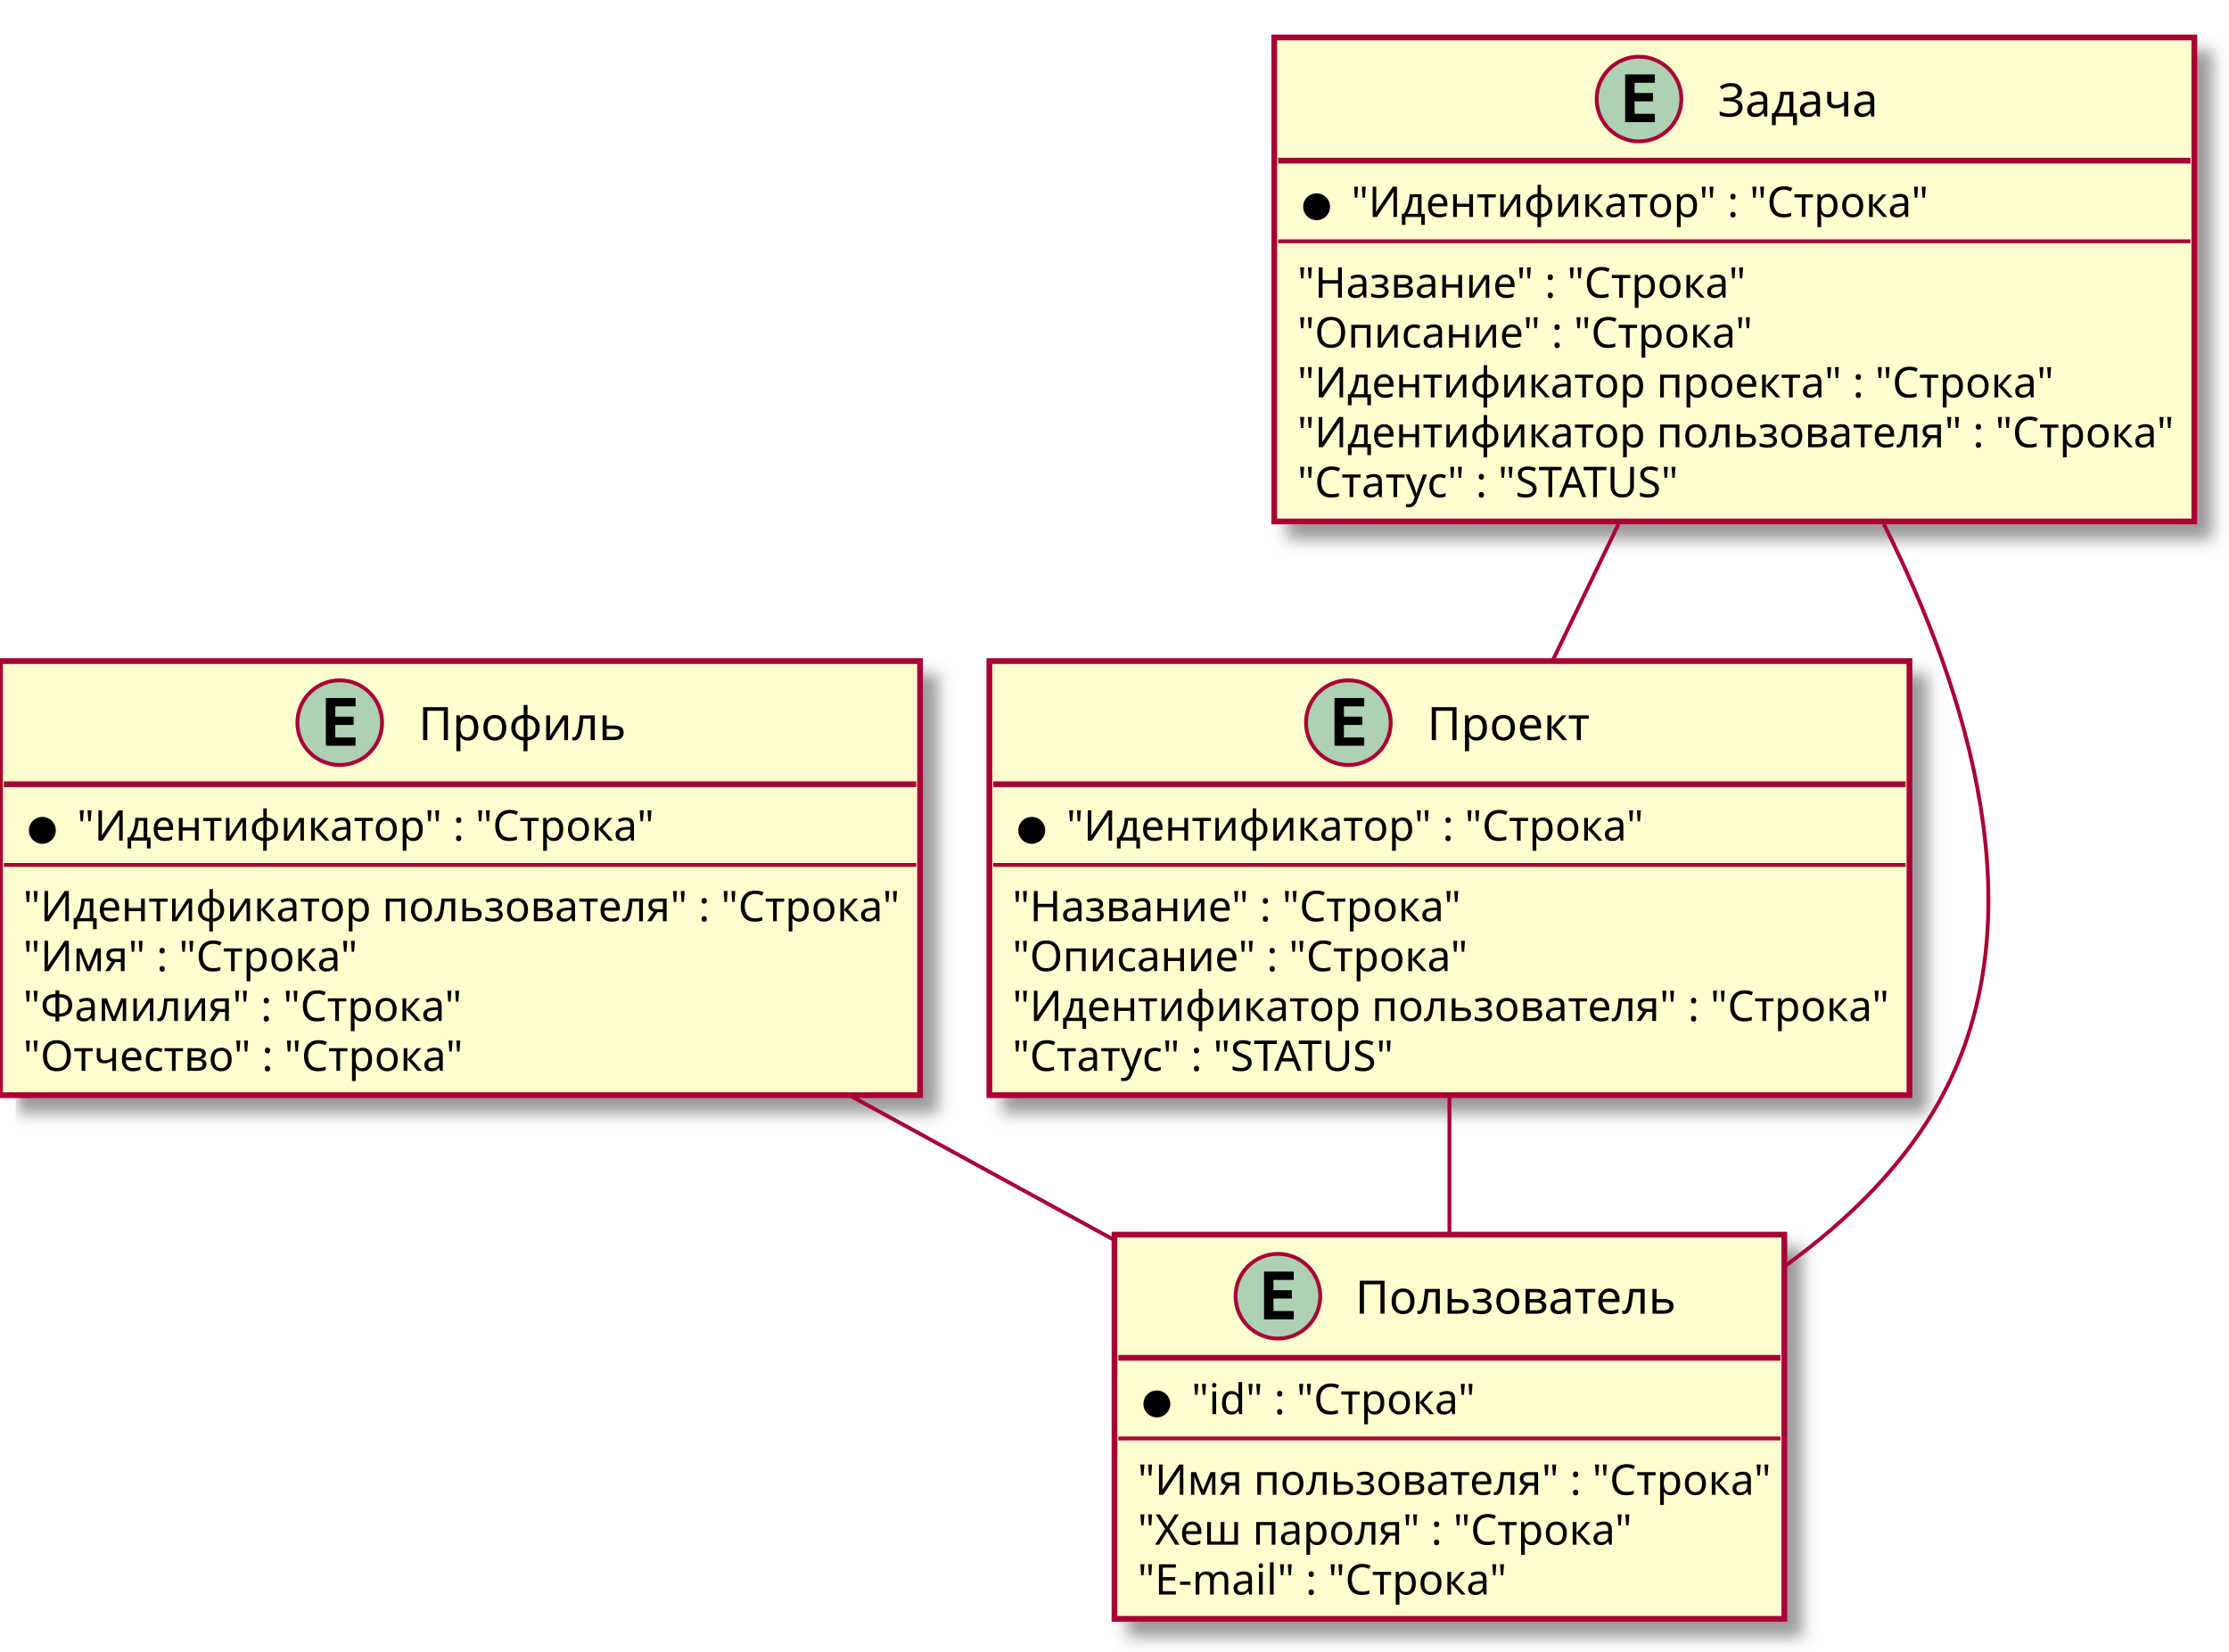
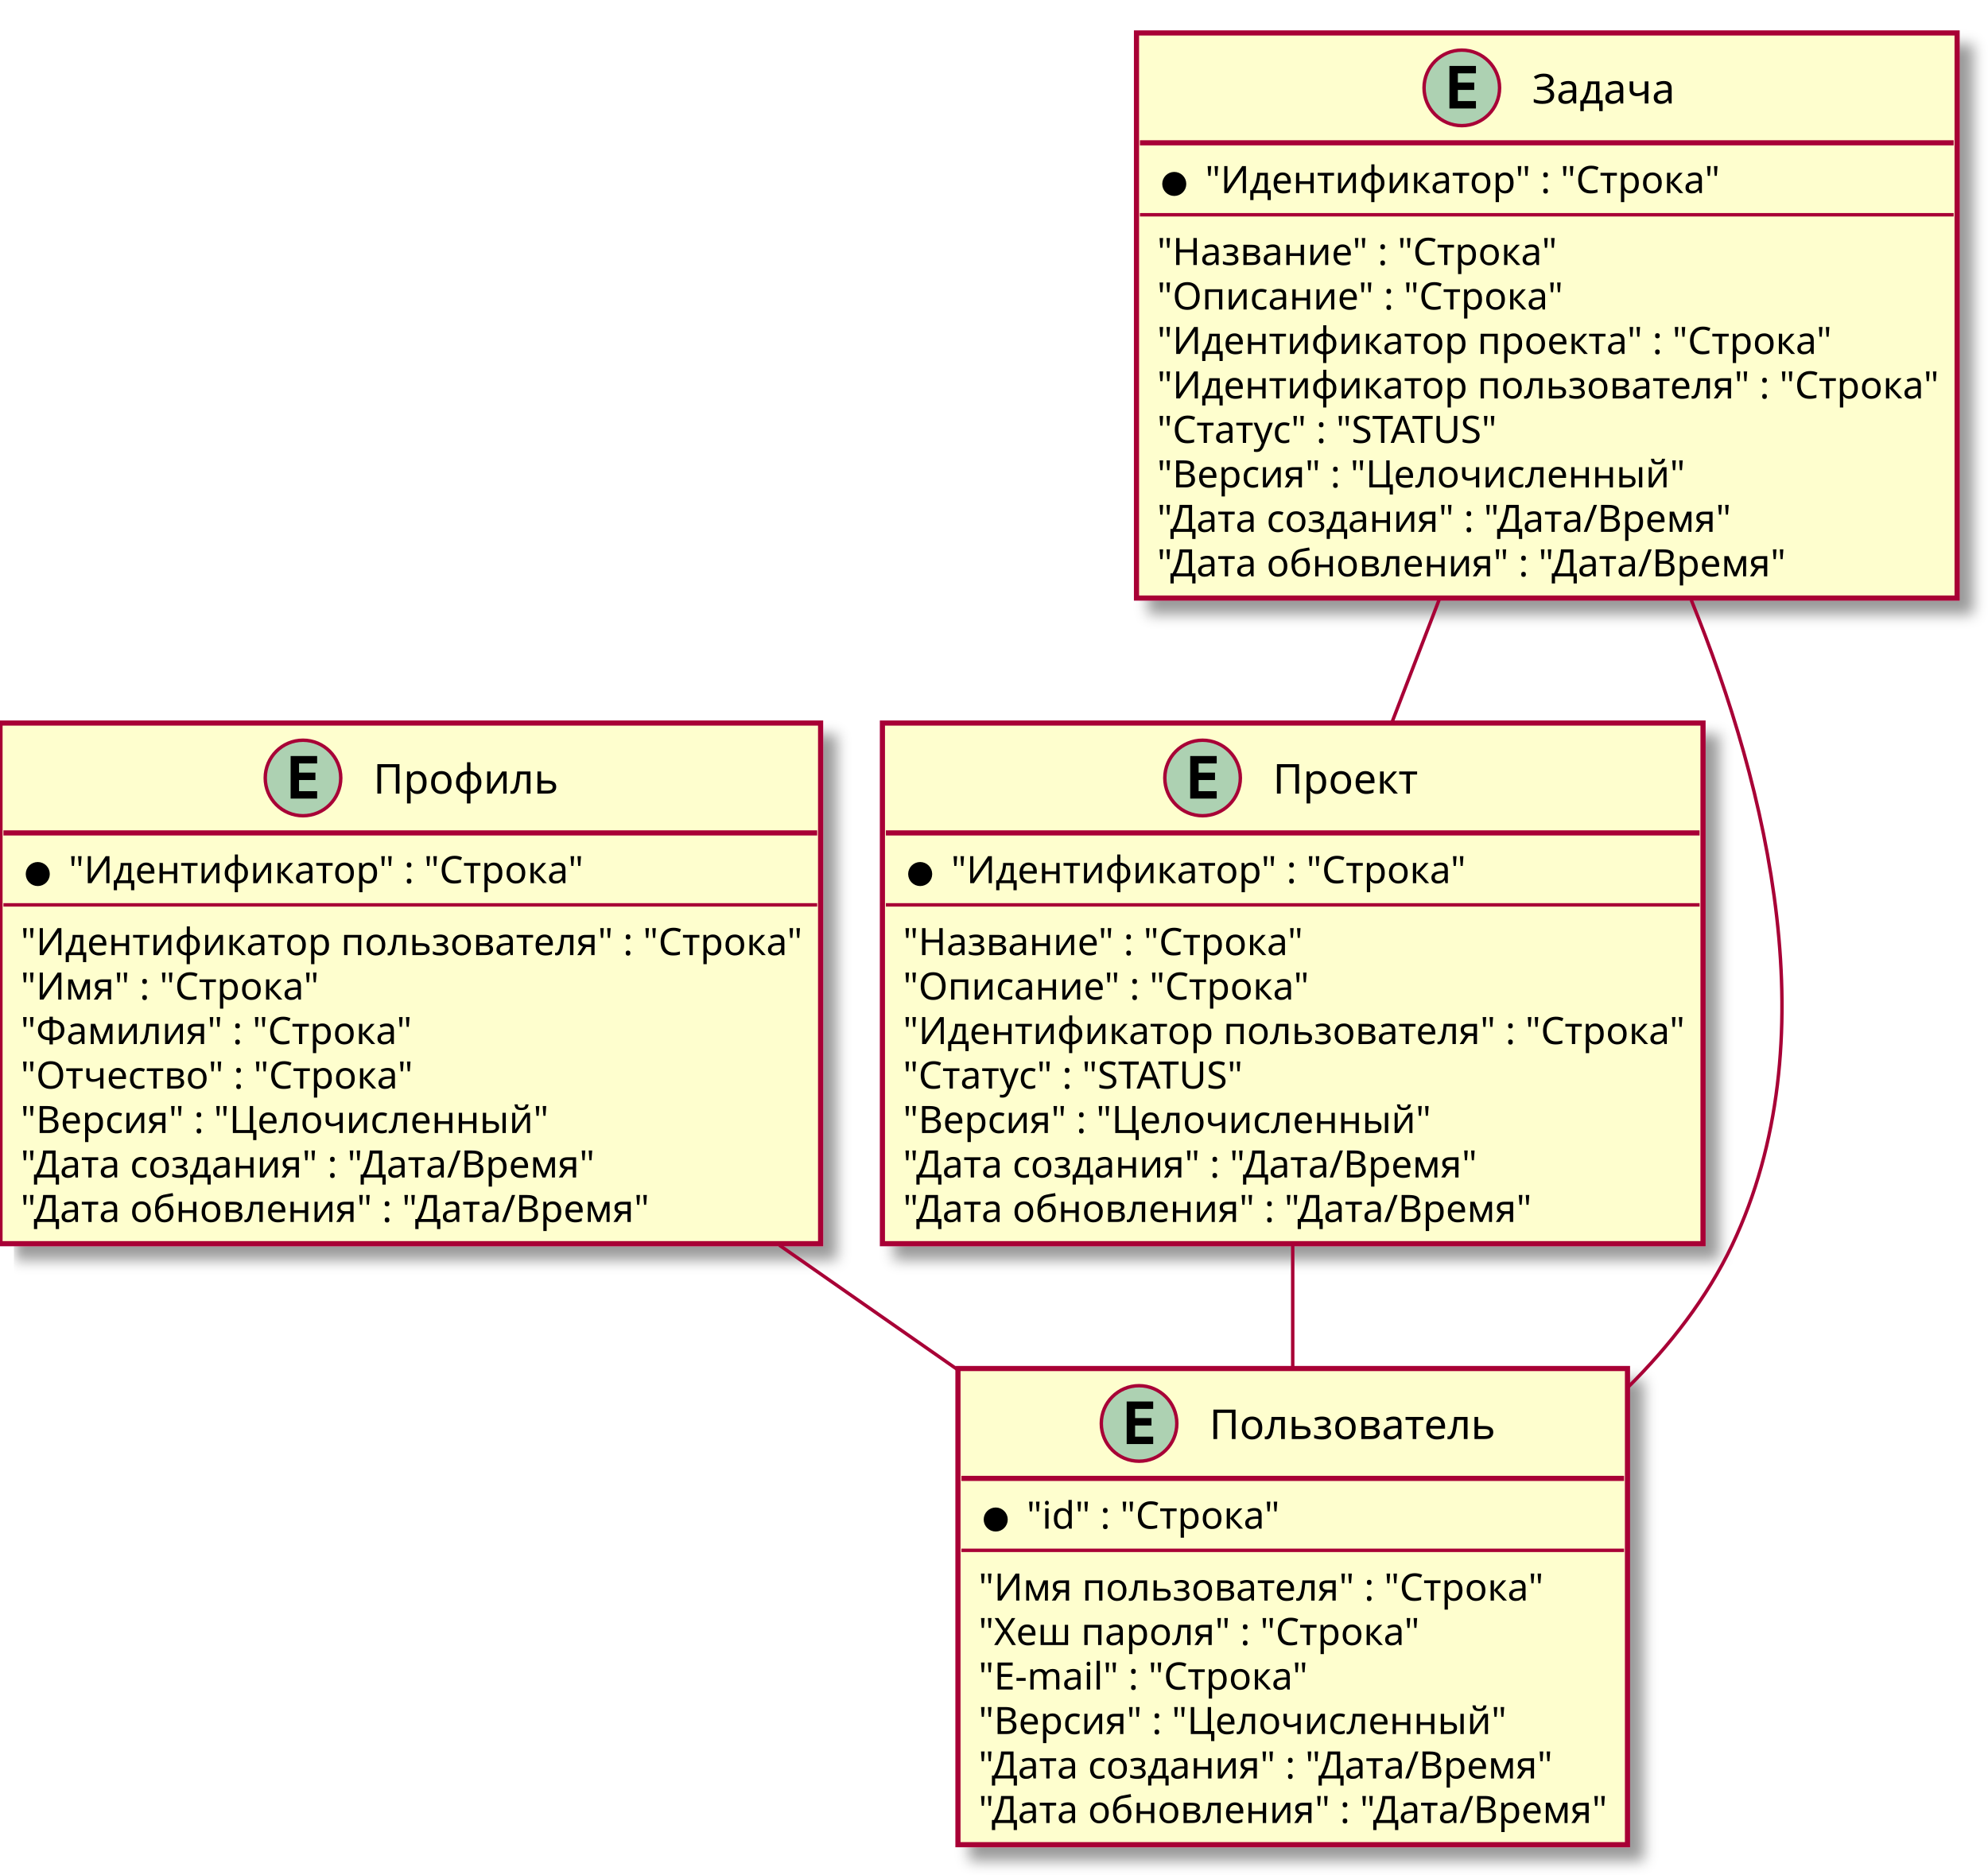
- <svg xmlns="http://www.w3.org/2000/svg" contentScriptType="application/ecmascript" contentStyleType="text/css" height="429px" preserveAspectRatio="none" style="width:579px;height:429px;" version="1.1" viewBox="0 0 579 429" width="579px" zoomAndPan="magnify">
+ <svg xmlns="http://www.w3.org/2000/svg" contentScriptType="application/ecmascript" contentStyleType="text/css" height="546px" preserveAspectRatio="none" style="width:579px;height:546px;" version="1.1" viewBox="0 0 579 546" width="579px" zoomAndPan="magnify">
  <defs>
-     <filter height="300%" id="f506ye0" width="300%" x="-1" y="-1">
+     <filter height="300%" id="fyr3ll8" width="300%" x="-1" y="-1">
      <feGaussianBlur result="blurOut" stdDeviation="2.0" />
      <feColorMatrix in="blurOut" result="blurOut2" type="matrix" values="0 0 0 0 0 0 0 0 0 0 0 0 0 0 0 0 0 0 .4 0" />
      <feOffset dx="4.0" dy="4.0" in="blurOut2" result="blurOut3" />
      <feBlend in="SourceGraphic" in2="blurOut3" mode="normal" />
    </filter>
  </defs>
  <g>
-     <rect fill="#FEFECE" filter="url(#f506ye0)" height="112.775" style="stroke: #A80036; stroke-width: 1.5;" width="239" x="0" y="171.731" />
-     <ellipse cx="88.25" cy="187.731" fill="#ADD1B2" rx="11" ry="11" style="stroke: #A80036; stroke-width: 1.0;" />
-     <path d="M92.364,193.731 L84.644,193.731 L84.644,181.337 L92.364,181.337 L92.364,183.496 L87.093,183.496 L87.093,186.168 L91.866,186.168 L91.866,188.327 L87.093,188.327 L87.093,191.572 L92.364,191.572 Z " />
-     <text fill="#000000" font-family="sans-serif" font-size="12" lengthAdjust="spacingAndGlyphs" textLength="54" x="108.75" y="192.266">Профиль</text>
-     <line style="stroke: #A80036; stroke-width: 1.5;" x1="1" x2="238" y1="203.731" y2="203.731" />
-     <ellipse cx="11" cy="215.708" fill="#000000" rx="3" ry="3" style="stroke: #000000; stroke-width: 1.0;" />
-     <text fill="#000000" font-family="sans-serif" font-size="11" lengthAdjust="spacingAndGlyphs" textLength="151" x="20" y="218.365">"Идентификатор" : "Строка"</text>
-     <line style="stroke: #A80036; stroke-width: 1.0;" x1="1" x2="238" y1="224.685" y2="224.685" />
-     <text fill="#000000" font-family="sans-serif" font-size="11" lengthAdjust="spacingAndGlyphs" textLength="227" x="6" y="239.32">"Идентификатор пользователя" : "Строка"</text>
-     <text fill="#000000" font-family="sans-serif" font-size="11" lengthAdjust="spacingAndGlyphs" textLength="86" x="6" y="252.275">"Имя" : "Строка"</text>
-     <text fill="#000000" font-family="sans-serif" font-size="11" lengthAdjust="spacingAndGlyphs" textLength="112" x="6" y="265.231">"Фамилия" : "Строка"</text>
-     <text fill="#000000" font-family="sans-serif" font-size="11" lengthAdjust="spacingAndGlyphs" textLength="114" x="6" y="278.185">"Отчество" : "Строка"</text>
-     <rect fill="#FEFECE" filter="url(#f506ye0)" height="112.775" style="stroke: #A80036; stroke-width: 1.5;" width="239" x="257" y="171.731" />
-     <ellipse cx="350.25" cy="187.731" fill="#ADD1B2" rx="11" ry="11" style="stroke: #A80036; stroke-width: 1.0;" />
-     <path d="M354.364,193.731 L346.644,193.731 L346.644,181.337 L354.364,181.337 L354.364,183.496 L349.093,183.496 L349.093,186.168 L353.866,186.168 L353.866,188.327 L349.093,188.327 L349.093,191.572 L354.364,191.572 Z " />
-     <text fill="#000000" font-family="sans-serif" font-size="12" lengthAdjust="spacingAndGlyphs" textLength="44" x="370.75" y="192.266">Проект</text>
-     <line style="stroke: #A80036; stroke-width: 1.5;" x1="258" x2="495" y1="203.731" y2="203.731" />
-     <ellipse cx="268" cy="215.708" fill="#000000" rx="3" ry="3" style="stroke: #000000; stroke-width: 1.0;" />
-     <text fill="#000000" font-family="sans-serif" font-size="11" lengthAdjust="spacingAndGlyphs" textLength="151" x="277" y="218.365">"Идентификатор" : "Строка"</text>
-     <line style="stroke: #A80036; stroke-width: 1.0;" x1="258" x2="495" y1="224.685" y2="224.685" />
-     <text fill="#000000" font-family="sans-serif" font-size="11" lengthAdjust="spacingAndGlyphs" textLength="115" x="263" y="239.32">"Название" : "Строка"</text>
-     <text fill="#000000" font-family="sans-serif" font-size="11" lengthAdjust="spacingAndGlyphs" textLength="119" x="263" y="252.275">"Описание" : "Строка"</text>
-     <text fill="#000000" font-family="sans-serif" font-size="11" lengthAdjust="spacingAndGlyphs" textLength="227" x="263" y="265.231">"Идентификатор пользователя" : "Строка"</text>
-     <text fill="#000000" font-family="sans-serif" font-size="11" lengthAdjust="spacingAndGlyphs" textLength="103" x="263" y="278.185">"Статус" : "STATUS"</text>
-     <rect fill="#FEFECE" filter="url(#f506ye0)" height="125.731" style="stroke: #A80036; stroke-width: 1.5;" width="239" x="331" y="9.73" />
-     <ellipse cx="425.75" cy="25.73" fill="#ADD1B2" rx="11" ry="11" style="stroke: #A80036; stroke-width: 1.0;" />
-     <path d="M429.864,31.73 L422.144,31.73 L422.144,19.337 L429.864,19.337 L429.864,21.496 L424.593,21.496 L424.593,24.169 L429.366,24.169 L429.366,26.327 L424.593,26.327 L424.593,29.572 L429.864,29.572 Z " />
-     <text fill="#000000" font-family="sans-serif" font-size="12" lengthAdjust="spacingAndGlyphs" textLength="41" x="446.25" y="30.266">Задача</text>
-     <line style="stroke: #A80036; stroke-width: 1.5;" x1="332" x2="569" y1="41.73" y2="41.73" />
-     <ellipse cx="342" cy="53.708" fill="#000000" rx="3" ry="3" style="stroke: #000000; stroke-width: 1.0;" />
-     <text fill="#000000" font-family="sans-serif" font-size="11" lengthAdjust="spacingAndGlyphs" textLength="151" x="351" y="56.365">"Идентификатор" : "Строка"</text>
-     <line style="stroke: #A80036; stroke-width: 1.0;" x1="332" x2="569" y1="62.685" y2="62.685" />
-     <text fill="#000000" font-family="sans-serif" font-size="11" lengthAdjust="spacingAndGlyphs" textLength="115" x="337" y="77.32">"Название" : "Строка"</text>
-     <text fill="#000000" font-family="sans-serif" font-size="11" lengthAdjust="spacingAndGlyphs" textLength="119" x="337" y="90.275">"Описание" : "Строка"</text>
-     <text fill="#000000" font-family="sans-serif" font-size="11" lengthAdjust="spacingAndGlyphs" textLength="198" x="337" y="103.231">"Идентификатор проекта" : "Строка"</text>
-     <text fill="#000000" font-family="sans-serif" font-size="11" lengthAdjust="spacingAndGlyphs" textLength="227" x="337" y="116.186">"Идентификатор пользователя" : "Строка"</text>
-     <text fill="#000000" font-family="sans-serif" font-size="11" lengthAdjust="spacingAndGlyphs" textLength="103" x="337" y="129.141">"Статус" : "STATUS"</text>
-     <rect fill="#FEFECE" filter="url(#f506ye0)" height="99.82" style="stroke: #A80036; stroke-width: 1.5;" width="174" x="289.5" y="320.731" />
-     <ellipse cx="331.95" cy="336.731" fill="#ADD1B2" rx="11" ry="11" style="stroke: #A80036; stroke-width: 1.0;" />
-     <path d="M336.064,342.731 L328.344,342.731 L328.344,330.337 L336.064,330.337 L336.064,332.496 L330.793,332.496 L330.793,335.168 L335.566,335.168 L335.566,337.327 L330.793,337.327 L330.793,340.572 L336.064,340.572 Z " />
-     <text fill="#000000" font-family="sans-serif" font-size="12" lengthAdjust="spacingAndGlyphs" textLength="81" x="352.05" y="341.266">Пользователь</text>
-     <line style="stroke: #A80036; stroke-width: 1.5;" x1="290.5" x2="462.5" y1="352.731" y2="352.731" />
-     <ellipse cx="300.5" cy="364.708" fill="#000000" rx="3" ry="3" style="stroke: #000000; stroke-width: 1.0;" />
-     <text fill="#000000" font-family="sans-serif" font-size="11" lengthAdjust="spacingAndGlyphs" textLength="74" x="309.5" y="367.365">"id" : "Строка"</text>
-     <line style="stroke: #A80036; stroke-width: 1.0;" x1="290.5" x2="462.5" y1="373.685" y2="373.685" />
-     <text fill="#000000" font-family="sans-serif" font-size="11" lengthAdjust="spacingAndGlyphs" textLength="162" x="295.5" y="388.32">"Имя пользователя" : "Строка"</text>
-     <text fill="#000000" font-family="sans-serif" font-size="11" lengthAdjust="spacingAndGlyphs" textLength="128" x="295.5" y="401.275">"Хеш пароля" : "Строка"</text>
-     <text fill="#000000" font-family="sans-serif" font-size="11" lengthAdjust="spacingAndGlyphs" textLength="98" x="295.5" y="414.231">"E-mail" : "Строка"</text>
-     <path d="M221.073,284.76 C243.662,297.109 267.414,310.094 289.363,322.093 " fill="none" style="stroke: #A80036; stroke-width: 1.0;" />
-     <path d="M376.5,284.76 C376.5,296.572 376.5,308.966 376.5,320.522 " fill="none" style="stroke: #A80036; stroke-width: 1.0;" />
-     <path d="M420.401,136.165 C414.799,147.785 408.978,159.859 403.477,171.271 " fill="none" style="stroke: #A80036; stroke-width: 1.0;" />
-     <path d="M489.361,136.171 C511.157,179.768 529.432,238.246 504.5,284.731 C495.044,302.361 480.142,316.957 463.797,328.783 " fill="none" style="stroke: #A80036; stroke-width: 1.0;" />
+     <rect fill="#FEFECE" filter="url(#fyr3ll8)" height="151.641" style="stroke: #A80036; stroke-width: 1.5;" width="239" x="0" y="210.596" />
+     <ellipse cx="88.25" cy="226.596" fill="#ADD1B2" rx="11" ry="11" style="stroke: #A80036; stroke-width: 1.0;" />
+     <path d="M92.364,232.596 L84.644,232.596 L84.644,220.203 L92.364,220.203 L92.364,222.361 L87.093,222.361 L87.093,225.034 L91.866,225.034 L91.866,227.192 L87.093,227.192 L87.093,230.438 L92.364,230.438 Z " />
+     <text fill="#000000" font-family="sans-serif" font-size="12" lengthAdjust="spacingAndGlyphs" textLength="54" x="108.75" y="231.131">Профиль</text>
+     <line style="stroke: #A80036; stroke-width: 1.5;" x1="1" x2="238" y1="242.596" y2="242.596" />
+     <ellipse cx="11" cy="254.573" fill="#000000" rx="3" ry="3" style="stroke: #000000; stroke-width: 1.0;" />
+     <text fill="#000000" font-family="sans-serif" font-size="11" lengthAdjust="spacingAndGlyphs" textLength="151" x="20" y="257.231">"Идентификатор" : "Строка"</text>
+     <line style="stroke: #A80036; stroke-width: 1.0;" x1="1" x2="238" y1="263.551" y2="263.551" />
+     <text fill="#000000" font-family="sans-serif" font-size="11" lengthAdjust="spacingAndGlyphs" textLength="227" x="6" y="278.185">"Идентификатор пользователя" : "Строка"</text>
+     <text fill="#000000" font-family="sans-serif" font-size="11" lengthAdjust="spacingAndGlyphs" textLength="86" x="6" y="291.141">"Имя" : "Строка"</text>
+     <text fill="#000000" font-family="sans-serif" font-size="11" lengthAdjust="spacingAndGlyphs" textLength="112" x="6" y="304.096">"Фамилия" : "Строка"</text>
+     <text fill="#000000" font-family="sans-serif" font-size="11" lengthAdjust="spacingAndGlyphs" textLength="114" x="6" y="317.051">"Отчество" : "Строка"</text>
+     <text fill="#000000" font-family="sans-serif" font-size="11" lengthAdjust="spacingAndGlyphs" textLength="150" x="6" y="330.006">"Версия" : "Целочисленный"</text>
+     <text fill="#000000" font-family="sans-serif" font-size="11" lengthAdjust="spacingAndGlyphs" textLength="168" x="6" y="342.961">"Дата создания" : "Дата/Время"</text>
+     <text fill="#000000" font-family="sans-serif" font-size="11" lengthAdjust="spacingAndGlyphs" textLength="183" x="6" y="355.916">"Дата обновления" : "Дата/Время"</text>
+     <rect fill="#FEFECE" filter="url(#fyr3ll8)" height="151.641" style="stroke: #A80036; stroke-width: 1.5;" width="239" x="257" y="210.596" />
+     <ellipse cx="350.25" cy="226.596" fill="#ADD1B2" rx="11" ry="11" style="stroke: #A80036; stroke-width: 1.0;" />
+     <path d="M354.364,232.596 L346.644,232.596 L346.644,220.203 L354.364,220.203 L354.364,222.361 L349.093,222.361 L349.093,225.034 L353.866,225.034 L353.866,227.192 L349.093,227.192 L349.093,230.438 L354.364,230.438 Z " />
+     <text fill="#000000" font-family="sans-serif" font-size="12" lengthAdjust="spacingAndGlyphs" textLength="44" x="370.75" y="231.131">Проект</text>
+     <line style="stroke: #A80036; stroke-width: 1.5;" x1="258" x2="495" y1="242.596" y2="242.596" />
+     <ellipse cx="268" cy="254.573" fill="#000000" rx="3" ry="3" style="stroke: #000000; stroke-width: 1.0;" />
+     <text fill="#000000" font-family="sans-serif" font-size="11" lengthAdjust="spacingAndGlyphs" textLength="151" x="277" y="257.231">"Идентификатор" : "Строка"</text>
+     <line style="stroke: #A80036; stroke-width: 1.0;" x1="258" x2="495" y1="263.551" y2="263.551" />
+     <text fill="#000000" font-family="sans-serif" font-size="11" lengthAdjust="spacingAndGlyphs" textLength="115" x="263" y="278.185">"Название" : "Строка"</text>
+     <text fill="#000000" font-family="sans-serif" font-size="11" lengthAdjust="spacingAndGlyphs" textLength="119" x="263" y="291.141">"Описание" : "Строка"</text>
+     <text fill="#000000" font-family="sans-serif" font-size="11" lengthAdjust="spacingAndGlyphs" textLength="227" x="263" y="304.096">"Идентификатор пользователя" : "Строка"</text>
+     <text fill="#000000" font-family="sans-serif" font-size="11" lengthAdjust="spacingAndGlyphs" textLength="103" x="263" y="317.051">"Статус" : "STATUS"</text>
+     <text fill="#000000" font-family="sans-serif" font-size="11" lengthAdjust="spacingAndGlyphs" textLength="150" x="263" y="330.006">"Версия" : "Целочисленный"</text>
+     <text fill="#000000" font-family="sans-serif" font-size="11" lengthAdjust="spacingAndGlyphs" textLength="168" x="263" y="342.961">"Дата создания" : "Дата/Время"</text>
+     <text fill="#000000" font-family="sans-serif" font-size="11" lengthAdjust="spacingAndGlyphs" textLength="183" x="263" y="355.916">"Дата обновления" : "Дата/Время"</text>
+     <rect fill="#FEFECE" filter="url(#fyr3ll8)" height="164.596" style="stroke: #A80036; stroke-width: 1.5;" width="239" x="331" y="9.596" />
+     <ellipse cx="425.75" cy="25.596" fill="#ADD1B2" rx="11" ry="11" style="stroke: #A80036; stroke-width: 1.0;" />
+     <path d="M429.864,31.596 L422.144,31.596 L422.144,19.203 L429.864,19.203 L429.864,21.361 L424.593,21.361 L424.593,24.034 L429.366,24.034 L429.366,26.192 L424.593,26.192 L424.593,29.438 L429.864,29.438 Z " />
+     <text fill="#000000" font-family="sans-serif" font-size="12" lengthAdjust="spacingAndGlyphs" textLength="41" x="446.25" y="30.131">Задача</text>
+     <line style="stroke: #A80036; stroke-width: 1.5;" x1="332" x2="569" y1="41.596" y2="41.596" />
+     <ellipse cx="342" cy="53.573" fill="#000000" rx="3" ry="3" style="stroke: #000000; stroke-width: 1.0;" />
+     <text fill="#000000" font-family="sans-serif" font-size="11" lengthAdjust="spacingAndGlyphs" textLength="151" x="351" y="56.23">"Идентификатор" : "Строка"</text>
+     <line style="stroke: #A80036; stroke-width: 1.0;" x1="332" x2="569" y1="62.551" y2="62.551" />
+     <text fill="#000000" font-family="sans-serif" font-size="11" lengthAdjust="spacingAndGlyphs" textLength="115" x="337" y="77.186">"Название" : "Строка"</text>
+     <text fill="#000000" font-family="sans-serif" font-size="11" lengthAdjust="spacingAndGlyphs" textLength="119" x="337" y="90.141">"Описание" : "Строка"</text>
+     <text fill="#000000" font-family="sans-serif" font-size="11" lengthAdjust="spacingAndGlyphs" textLength="198" x="337" y="103.096">"Идентификатор проекта" : "Строка"</text>
+     <text fill="#000000" font-family="sans-serif" font-size="11" lengthAdjust="spacingAndGlyphs" textLength="227" x="337" y="116.051">"Идентификатор пользователя" : "Строка"</text>
+     <text fill="#000000" font-family="sans-serif" font-size="11" lengthAdjust="spacingAndGlyphs" textLength="103" x="337" y="129.006">"Статус" : "STATUS"</text>
+     <text fill="#000000" font-family="sans-serif" font-size="11" lengthAdjust="spacingAndGlyphs" textLength="150" x="337" y="141.961">"Версия" : "Целочисленный"</text>
+     <text fill="#000000" font-family="sans-serif" font-size="11" lengthAdjust="spacingAndGlyphs" textLength="168" x="337" y="154.916">"Дата создания" : "Дата/Время"</text>
+     <text fill="#000000" font-family="sans-serif" font-size="11" lengthAdjust="spacingAndGlyphs" textLength="183" x="337" y="167.871">"Дата обновления" : "Дата/Время"</text>
+     <rect fill="#FEFECE" filter="url(#fyr3ll8)" height="138.685" style="stroke: #A80036; stroke-width: 1.5;" width="195" x="279" y="398.596" />
+     <ellipse cx="331.75" cy="414.596" fill="#ADD1B2" rx="11" ry="11" style="stroke: #A80036; stroke-width: 1.0;" />
+     <path d="M335.864,420.596 L328.144,420.596 L328.144,408.203 L335.864,408.203 L335.864,410.361 L330.593,410.361 L330.593,413.034 L335.366,413.034 L335.366,415.192 L330.593,415.192 L330.593,418.438 L335.864,418.438 Z " />
+     <text fill="#000000" font-family="sans-serif" font-size="12" lengthAdjust="spacingAndGlyphs" textLength="81" x="352.25" y="419.131">Пользователь</text>
+     <line style="stroke: #A80036; stroke-width: 1.5;" x1="280" x2="473" y1="430.596" y2="430.596" />
+     <ellipse cx="290" cy="442.573" fill="#000000" rx="3" ry="3" style="stroke: #000000; stroke-width: 1.0;" />
+     <text fill="#000000" font-family="sans-serif" font-size="11" lengthAdjust="spacingAndGlyphs" textLength="74" x="299" y="445.231">"id" : "Строка"</text>
+     <line style="stroke: #A80036; stroke-width: 1.0;" x1="280" x2="473" y1="451.551" y2="451.551" />
+     <text fill="#000000" font-family="sans-serif" font-size="11" lengthAdjust="spacingAndGlyphs" textLength="162" x="285" y="466.185">"Имя пользователя" : "Строка"</text>
+     <text fill="#000000" font-family="sans-serif" font-size="11" lengthAdjust="spacingAndGlyphs" textLength="128" x="285" y="479.141">"Хеш пароля" : "Строка"</text>
+     <text fill="#000000" font-family="sans-serif" font-size="11" lengthAdjust="spacingAndGlyphs" textLength="98" x="285" y="492.096">"E-mail" : "Строка"</text>
+     <text fill="#000000" font-family="sans-serif" font-size="11" lengthAdjust="spacingAndGlyphs" textLength="150" x="285" y="505.051">"Версия" : "Целочисленный"</text>
+     <text fill="#000000" font-family="sans-serif" font-size="11" lengthAdjust="spacingAndGlyphs" textLength="168" x="285" y="518.006">"Дата создания" : "Дата/Время"</text>
+     <text fill="#000000" font-family="sans-serif" font-size="11" lengthAdjust="spacingAndGlyphs" textLength="183" x="285" y="530.961">"Дата обновления" : "Дата/Время"</text>
+     <path d="M227.002,362.68 C244.196,374.688 261.905,387.057 278.853,398.894 " fill="none" style="stroke: #A80036; stroke-width: 1.0;" />
+     <path d="M376.5,362.68 C376.5,374.496 376.5,386.662 376.5,398.326 " fill="none" style="stroke: #A80036; stroke-width: 1.0;" />
+     <path d="M419.117,174.733 C414.548,186.62 409.861,198.811 405.345,210.559 " fill="none" style="stroke: #A80036; stroke-width: 1.0;" />
+     <path d="M492.581,174.768 C514.963,229.971 532.629,303.319 504.5,362.596 C497.182,378.017 486.352,391.914 474.036,404.164 " fill="none" style="stroke: #A80036; stroke-width: 1.0;" />
  </g>
</svg>
